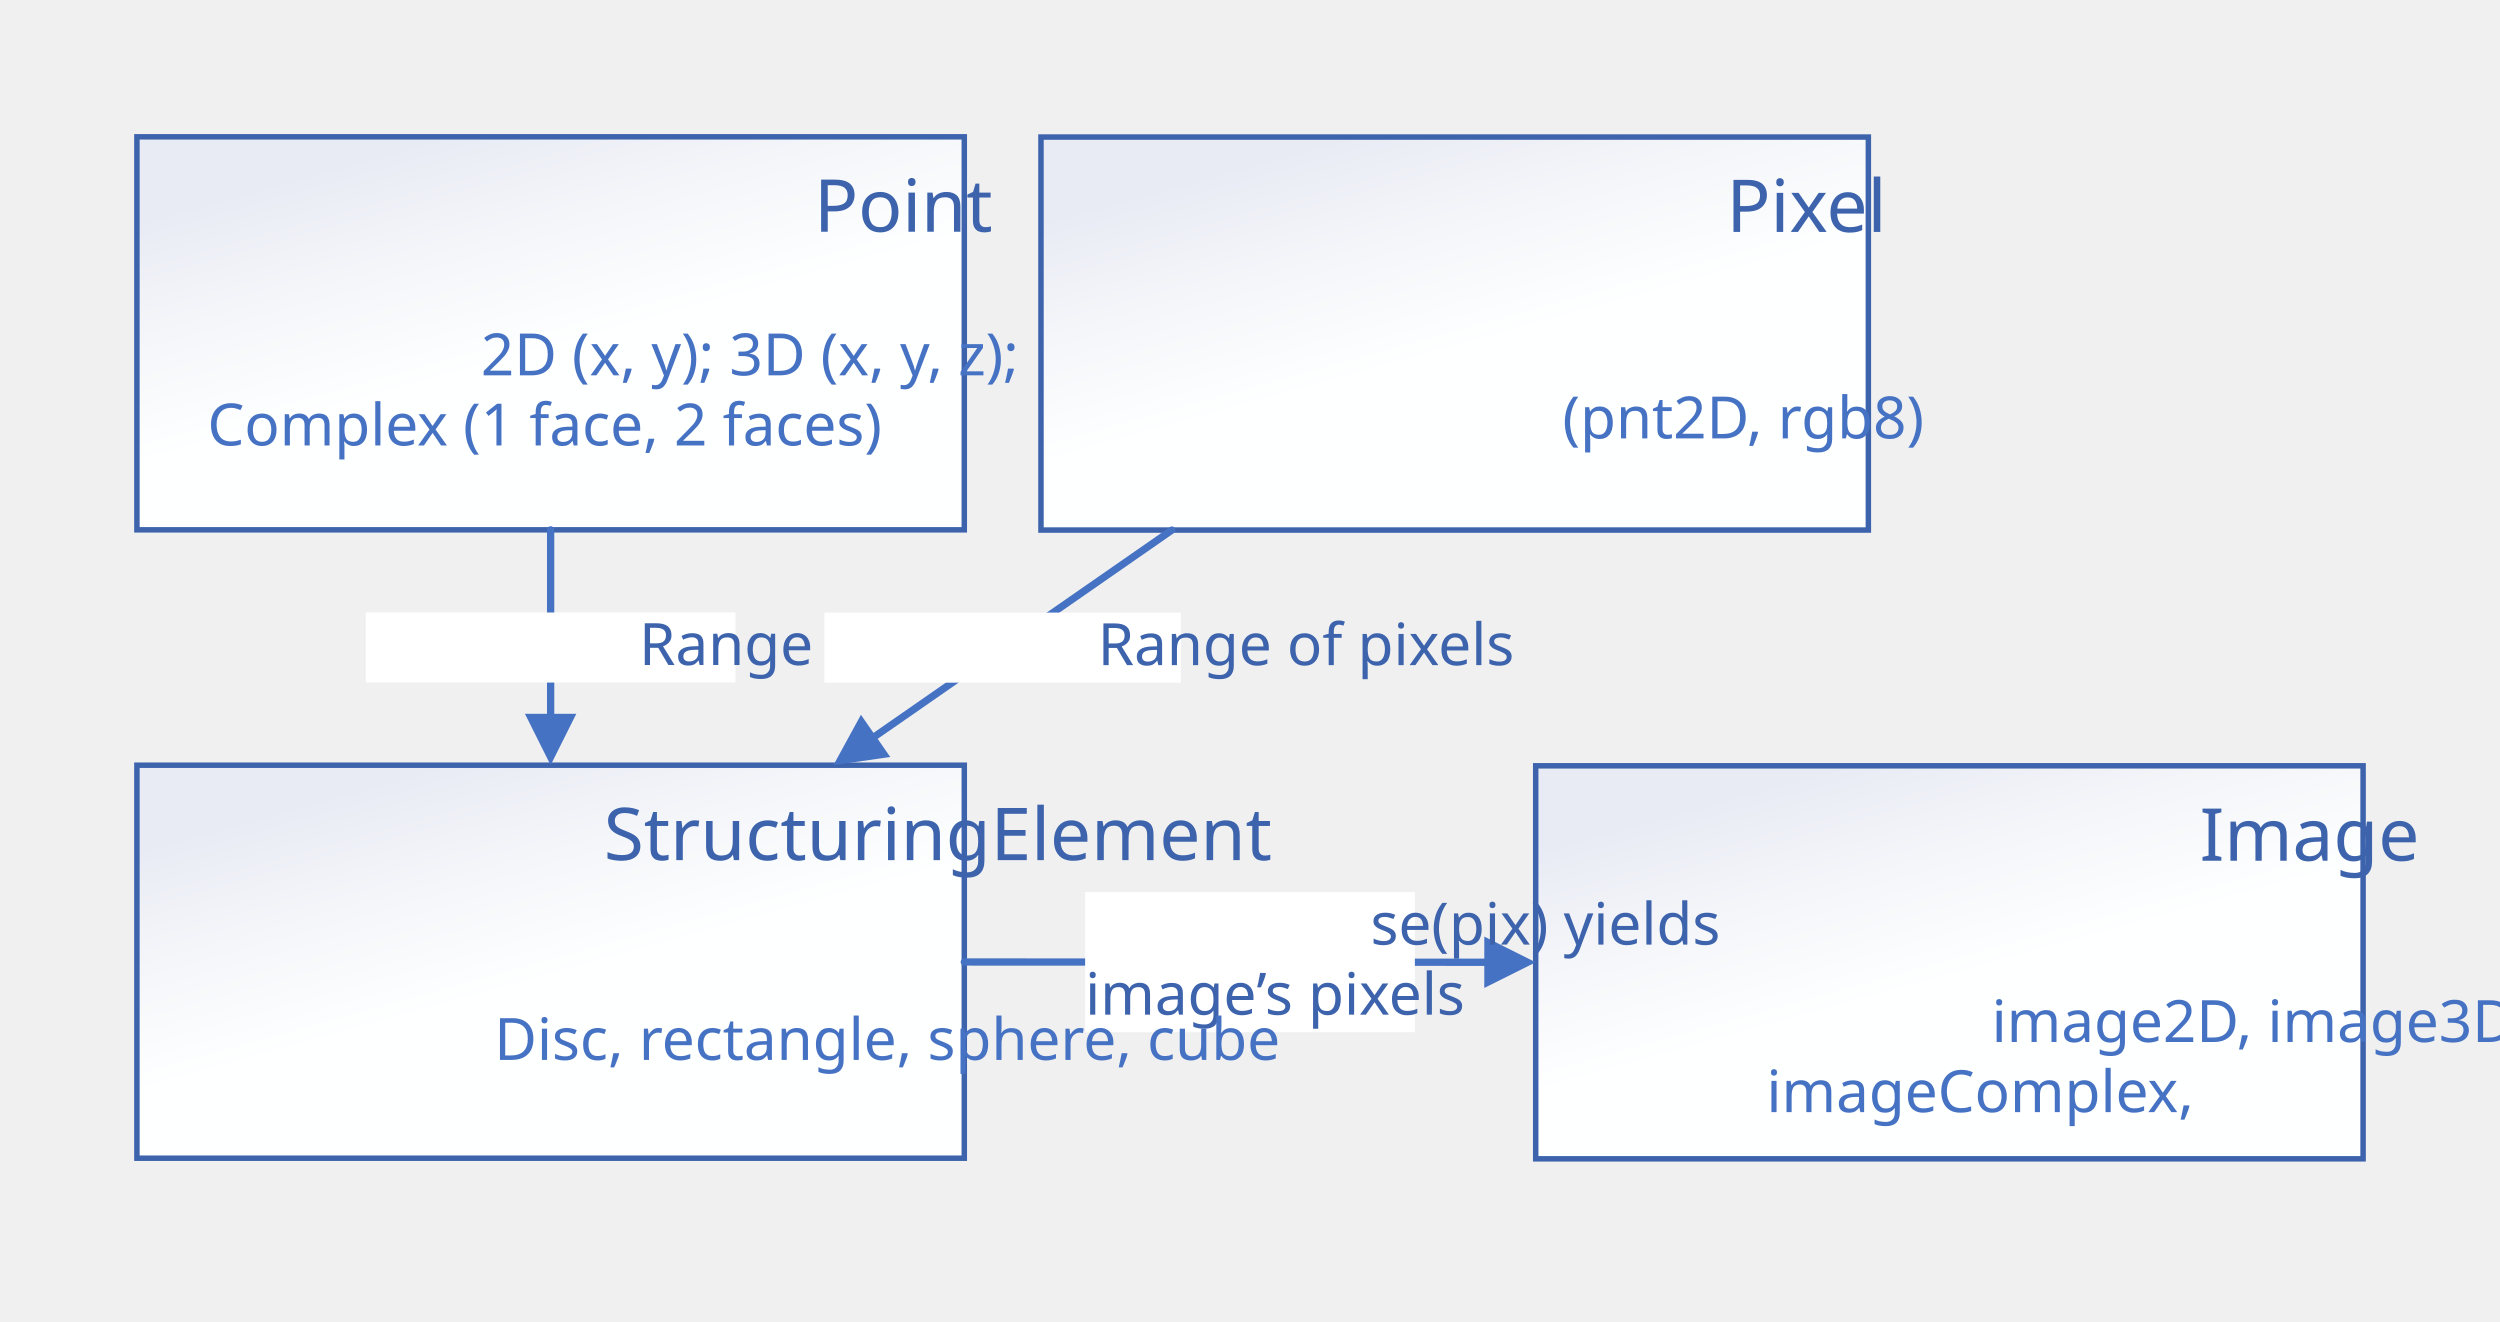
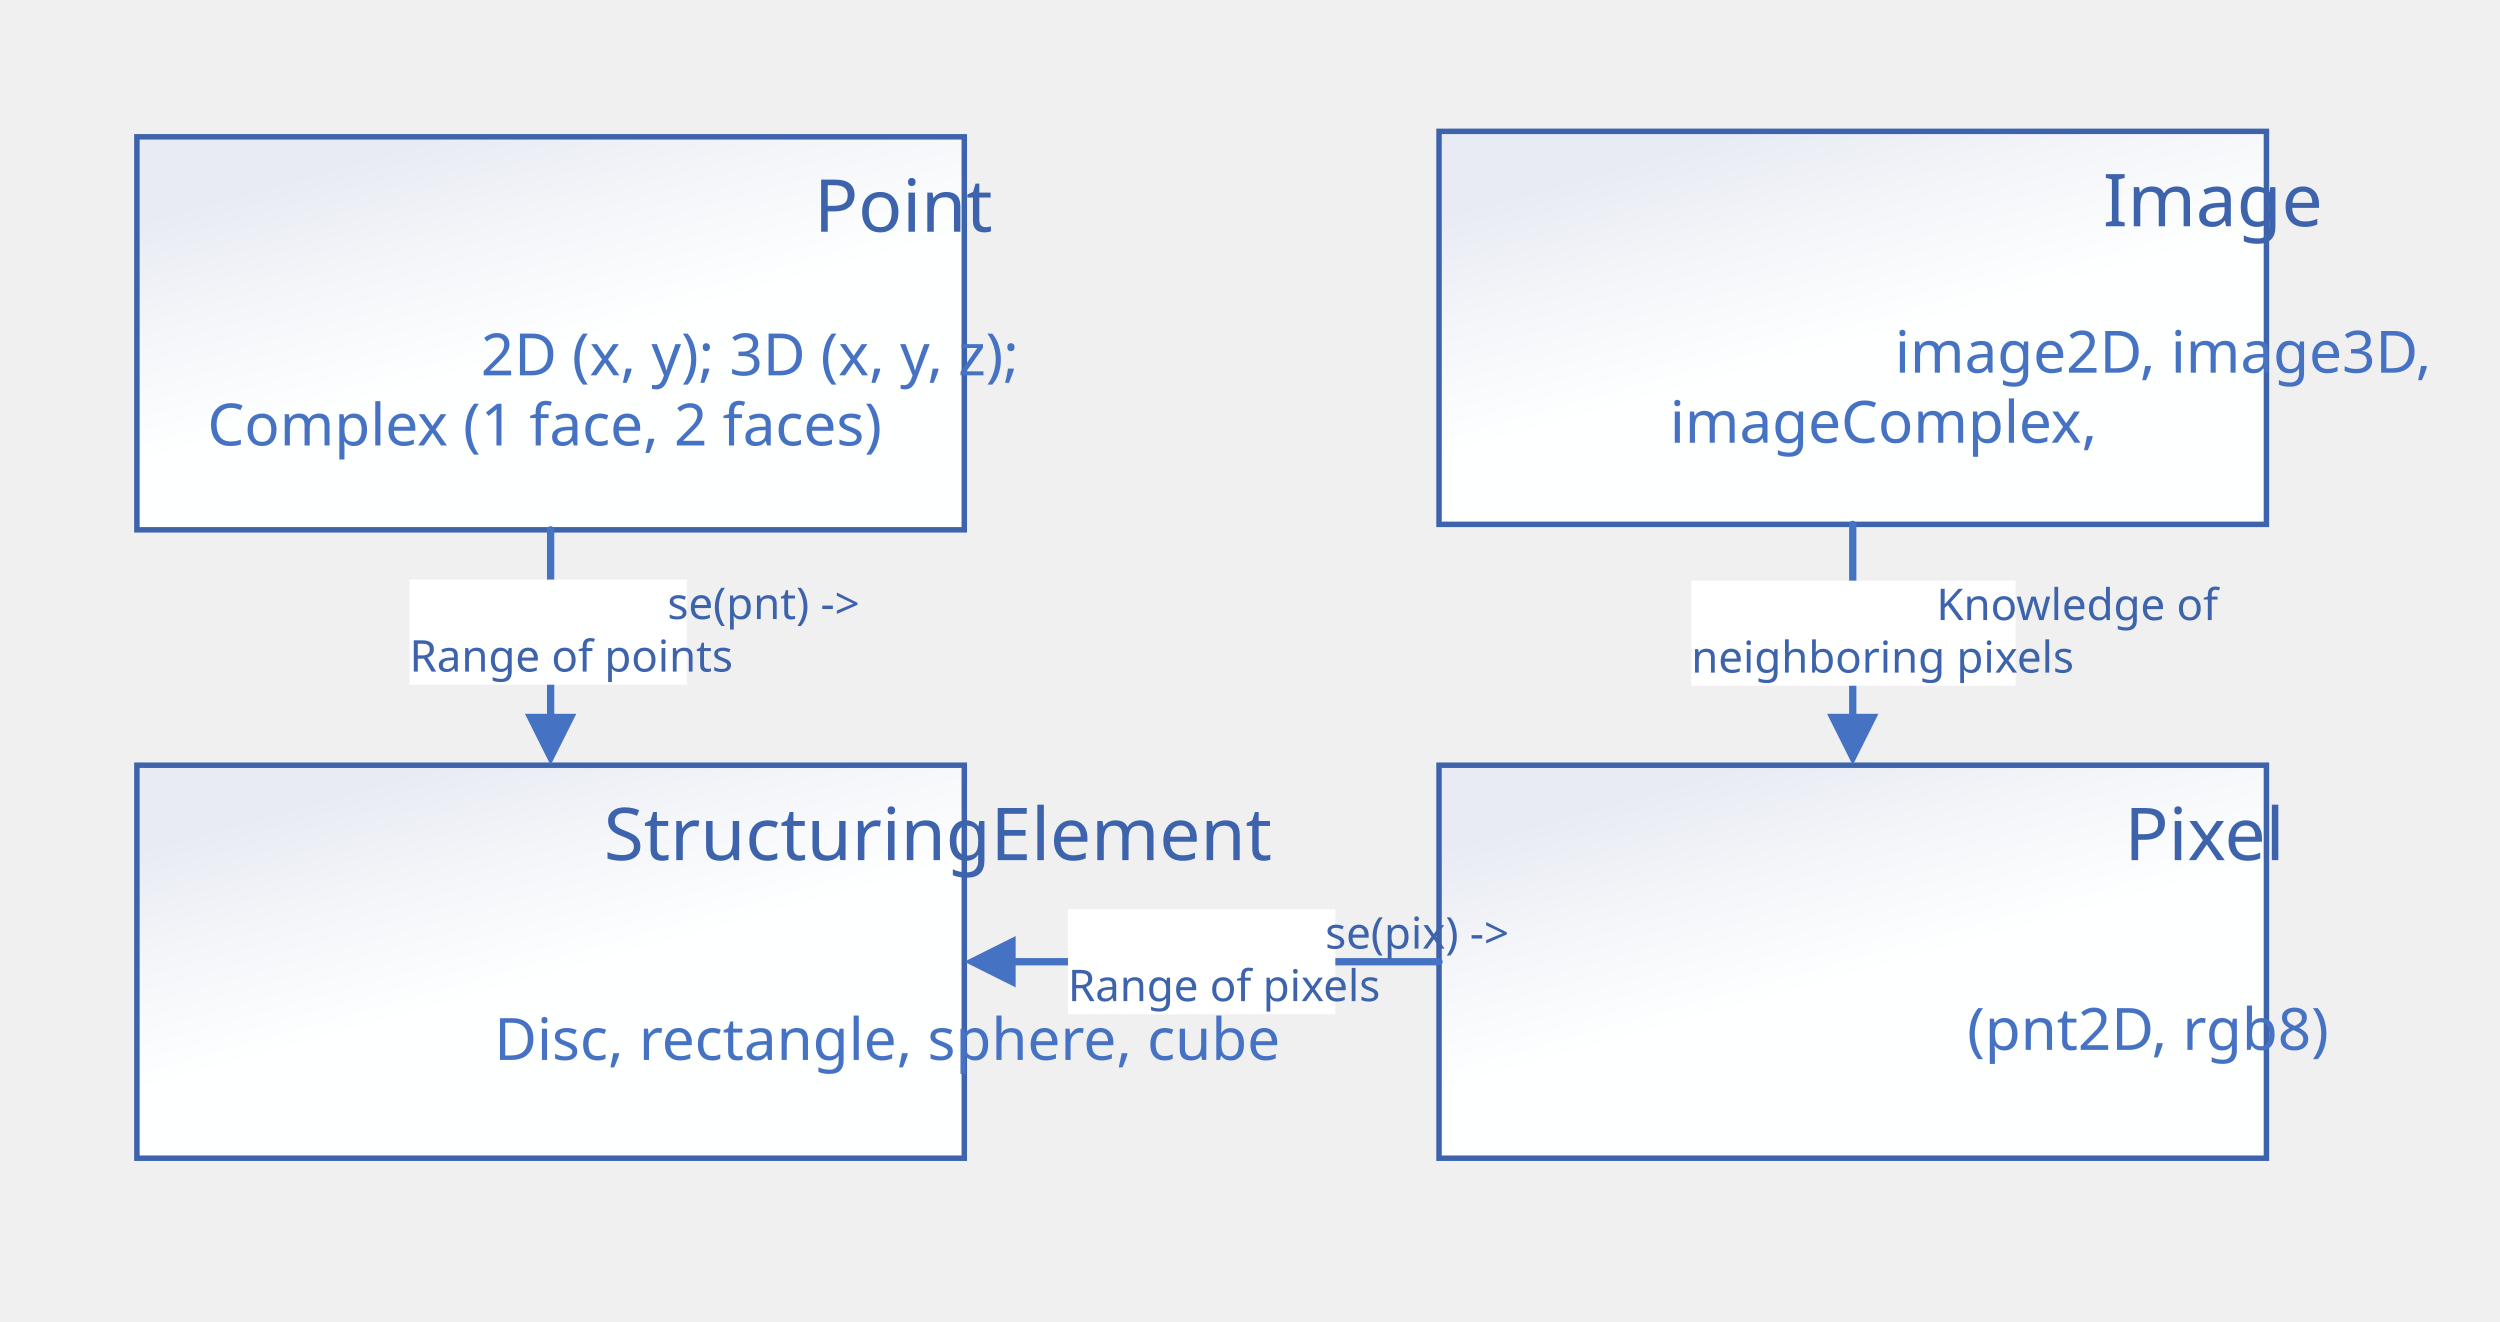
<svg xmlns="http://www.w3.org/2000/svg" xmlns:ns1="http://schemas.microsoft.com/visio/2003/SVGExtensions/" xmlns:xlink="http://www.w3.org/1999/xlink" width="4.758in" height="2.516in" viewBox="0 0 342.577 181.165" xml:space="preserve" color-interpolation-filters="sRGB" class="st10">
  <ns1:documentProperties ns1:langID="1036" ns1:metric="true" ns1:viewMarkup="false">
    <ns1:userDefs>
      <ns1:ud ns1:nameU="msvSubprocessMaster" ns1:prompt="" ns1:val="VT4(Rectangle)" />
      <ns1:ud ns1:nameU="msvNoAutoConnect" ns1:val="VT0(1):26" />
    </ns1:userDefs>
  </ns1:documentProperties>
  <style type="text/css">
	
		.st1 {fill:url(#grad0-4);stroke:#3c63ac;stroke-width:0.75}
		.st2 {fill:#3c63ac;font-family:Calibri;font-size:0.833em}
		.st3 {fill:none;stroke:none;stroke-width:0.25}
		.st4 {fill:#4672c4;font-family:Calibri;font-size:0.667em}
		.st5 {font-size:1em}
- 		.st6 {marker-end:url(#mrkr4-27);stroke:#4672c4;stroke-linecap:round;stroke-linejoin:round;stroke-width:1}
+ 		.st6 {marker-end:url(#mrkr4-30);stroke:#4672c4;stroke-linecap:round;stroke-linejoin:round;stroke-width:1}
		.st7 {fill:#4672c4;fill-opacity:1;stroke:#4672c4;stroke-opacity:1;stroke-width:0.284}
		.st8 {fill:#ffffff;stroke:none;stroke-linecap:butt;stroke-width:7.2}
- 		.st9 {fill:#3c63ac;font-family:Calibri;font-size:0.667em}
+ 		.st9 {fill:#3c63ac;font-family:Calibri;font-size:0.5em}
		.st10 {fill:none;fill-rule:evenodd;font-size:12px;overflow:visible;stroke-linecap:square;stroke-miterlimit:3}
	
	</style>
  <defs id="Patterns_And_Gradients">
    <linearGradient id="grad0-4" x1="0" y1="0" x2="1" y2="0" gradientTransform="rotate(60 0.5 0.5)">
      <stop offset="0" stop-color="#e8ebf4" stop-opacity="1" />
      <stop offset="0.24" stop-color="#f4f5f9" stop-opacity="1" />
      <stop offset="0.54" stop-color="#feffff" stop-opacity="1" />
    </linearGradient>
  </defs>
  <defs id="Markers">
    <g id="lend4">
      <path d="M 2 1 L 0 0 L 2 -1 L 2 1 " style="stroke:none" />
    </g>
-     <marker id="mrkr4-27" class="st7" ns1:arrowType="4" ns1:arrowSize="2" ns1:setback="7.04" refX="-7.04" orient="auto" markerUnits="strokeWidth" overflow="visible">
+     <marker id="mrkr4-30" class="st7" ns1:arrowType="4" ns1:arrowSize="2" ns1:setback="7.04" refX="-7.04" orient="auto" markerUnits="strokeWidth" overflow="visible">
      <use xlink:href="#lend4" transform="scale(-3.52,-3.52) " />
    </marker>
  </defs>
  <g ns1:mID="0" ns1:index="1" ns1:groupContext="foregroundPage">
    <ns1:userDefs>
      <ns1:ud ns1:nameU="msvThemeOrder" ns1:val="VT0(0):26" />
    </ns1:userDefs>
    <ns1:pageProperties ns1:drawingScale="0.0393701" ns1:pageScale="0.0393701" ns1:drawingUnits="24" ns1:shadowOffsetX="8.50394" ns1:shadowOffsetY="-8.50394" />
    <ns1:layer ns1:name="Lien" ns1:index="0" />
-     <g id="shape3-1" ns1:mID="3" ns1:groupContext="shape" transform="translate(210.441,-22.3602)">
+     <g id="shape3-1" ns1:mID="3" ns1:groupContext="shape" transform="translate(197.193,-109.307)">
      <ns1:userDefs>
        <ns1:ud ns1:nameU="visVersion" ns1:val="VT0(15):26" />
        <ns1:ud ns1:nameU="visMasterStencil" ns1:prompt="" ns1:val="VT4(Basic_M.vssx)" />
      </ns1:userDefs>
      <ns1:textBlock ns1:margins="rect(4,4,4,4)" ns1:tabSpace="42.5197" ns1:verticalAlign="0" />
      <ns1:textRect cx="56.693" cy="154.236" width="113.39" height="53.858" />
      <rect x="0" y="127.307" width="113.386" height="53.858" class="st1" />
      <text x="44.2" y="140.31" class="st2" ns1:langID="1036">
        <ns1:paragraph ns1:horizAlign="1" />
        <ns1:tabList />Image</text>
    </g>
    <g id="shape8-6" ns1:mID="8" ns1:groupContext="shape" transform="translate(18.75,-22.4429)">
      <ns1:userDefs>
        <ns1:ud ns1:nameU="visVersion" ns1:val="VT0(15):26" />
        <ns1:ud ns1:nameU="visMasterStencil" ns1:prompt="" ns1:val="VT4(Basic_M.vssx)" />
      </ns1:userDefs>
      <ns1:textBlock ns1:margins="rect(4,4,4,4)" ns1:tabSpace="42.5197" ns1:verticalAlign="0" />
      <ns1:textRect cx="56.693" cy="154.236" width="113.39" height="53.858" />
      <rect x="0" y="127.307" width="113.386" height="53.858" class="st1" />
      <text x="17.2" y="140.31" class="st2" ns1:langID="1036">
        <ns1:paragraph ns1:horizAlign="1" />
        <ns1:tabList />StructuringElement</text>
    </g>
-     <g id="shape9-10" ns1:mID="9" ns1:groupContext="shape" transform="translate(217.527,-18.25)">
+     <g id="shape9-10" ns1:mID="9" ns1:groupContext="shape" transform="translate(213.83,-113.386)">
      <ns1:textBlock ns1:margins="rect(4,4,4,4)" ns1:tabSpace="42.5197" />
-       <ns1:textRect cx="49.606" cy="163.449" width="99.22" height="35.433" />
-       <rect x="0" y="145.732" width="99.213" height="35.433" class="st3" />
-       <text x="17.93" y="161.05" class="st4" ns1:langID="1036">
+       <ns1:textRect cx="40.055" cy="166.86" width="80.12" height="28.611" />
+       <rect x="0" y="152.555" width="80.11" height="28.611" class="st3" />
+       <text x="8.37" y="164.46" class="st4" ns1:langID="1036">
        <ns1:paragraph ns1:horizAlign="1" />
-         <ns1:tabList />image2D, image3D, <tspan x="24.53" dy="1.2em" class="st5">imageComplex, </tspan>
+         <ns1:tabList />image2D, image3D, <tspan x="14.98" dy="1.2em" class="st5">imageComplex, </tspan>
      </text>
    </g>
    <g id="shape26-14" ns1:mID="26" ns1:groupContext="shape" transform="translate(18.75,-108.557)">
      <ns1:userDefs>
        <ns1:ud ns1:nameU="visVersion" ns1:val="VT0(15):26" />
        <ns1:ud ns1:nameU="visMasterStencil" ns1:prompt="" ns1:val="VT4(Basic_M.vssx)" />
      </ns1:userDefs>
      <ns1:textBlock ns1:margins="rect(4,4,4,4)" ns1:tabSpace="42.5197" ns1:verticalAlign="0" />
      <ns1:textRect cx="56.693" cy="154.236" width="113.39" height="53.858" />
      <rect x="0" y="127.307" width="113.386" height="53.858" class="st1" />
      <text x="46.02" y="140.31" class="st2" ns1:langID="1036">
        <ns1:paragraph ns1:horizAlign="1" />
        <ns1:tabList />Point</text>
    </g>
    <g id="shape27-18" ns1:mID="27" ns1:groupContext="shape" transform="translate(24.4193,-118.821)">
      <ns1:textBlock ns1:margins="rect(4,4,4,4)" ns1:tabSpace="42.5197" />
      <ns1:textRect cx="51.024" cy="172.661" width="102.05" height="17.008" />
      <rect x="0" y="164.158" width="102.047" height="17.008" class="st3" />
      <text x="4" y="170.26" class="st4" ns1:langID="1036">
        <ns1:paragraph />
        <ns1:tabList />2D (x, y); 3D (x, y, z); <tspan x="4" dy="1.2em" class="st5">Complex (1 face, 2 faces)</tspan>
      </text>
    </g>
-     <g id="shape32-22" ns1:mID="32" ns1:groupContext="shape" ns1:layerMember="0" transform="translate(132.136,-56.4)">
-       <ns1:textBlock ns1:margins="rect(4,4,4,4)" ns1:tabSpace="42.5197" />
-       <ns1:textRect cx="39.153" cy="188.252" width="55" height="27.203" />
-       <path d="M0 188.23 L71.26 188.27" class="st6" />
-       <rect ns1:rectContext="textBkgnd" x="16.559" y="178.652" width="45.187" height="19.2" class="st8" />
-       <text x="18.21" y="185.85" class="st9" ns1:langID="1036">
-         <ns1:paragraph ns1:horizAlign="1" />
-         <ns1:tabList />se(pix) yields<ns1:newlineChar />
-         <tspan x="16.56" dy="1.2em" class="st5">image</tspan>’s pixels</text>
-     </g>
-     <g id="shape34-31" ns1:mID="34" ns1:groupContext="shape" transform="translate(26.2618,-29.813)">
+     <g id="shape34-22" ns1:mID="34" ns1:groupContext="shape" transform="translate(26.2618,-29.813)">
      <ns1:textBlock ns1:margins="rect(4,4,4,4)" ns1:tabSpace="42.5197" />
      <ns1:textRect cx="51.024" cy="172.661" width="102.05" height="17.008" />
      <rect x="0" y="164.158" width="102.047" height="17.008" class="st3" />
      <text x="4" y="175.06" class="st4" ns1:langID="1036">
        <ns1:paragraph />
        <ns1:tabList />Disc, rectangle, sphere, cube</text>
    </g>
-     <g id="shape39-34" ns1:mID="39" ns1:groupContext="shape" ns1:layerMember="0" transform="translate(68.3563,-108.557)">
+     <g id="shape39-25" ns1:mID="39" ns1:groupContext="shape" ns1:layerMember="0" transform="translate(68.3563,-108.557)">
      <ns1:textBlock ns1:margins="rect(4,4,4,4)" ns1:tabSpace="42.5197" />
-       <ns1:textRect cx="7.087" cy="197.293" width="60.49" height="17.604" />
+       <ns1:textRect cx="6.762" cy="195.187" width="47.37" height="22.403" />
      <path d="M7.09 181.17 L7.09 206.38" class="st6" />
-       <rect ns1:rectContext="textBkgnd" x="-18.249" y="192.494" width="50.671" height="9.6" class="st8" />
-       <text x="-18.25" y="199.69" class="st9" ns1:langID="1036">
+       <rect ns1:rectContext="textBkgnd" x="-12.24" y="187.987" width="38.004" height="14.4" class="st8" />
+       <text x="-4.97" y="193.39" class="st9" ns1:langID="1036">
        <ns1:paragraph ns1:horizAlign="1" />
-         <ns1:tabList />Range of points</text>
+         <ns1:tabList />se(pnt) -&gt;<ns1:newlineChar />
+         <tspan x="-12.24" dy="1.2em" class="st5">Range of points</tspan>
+       </text>
    </g>
-     <g id="shape40-41" ns1:mID="40" ns1:groupContext="shape" transform="translate(142.643,-108.526)">
+     <g id="shape40-34" ns1:mID="40" ns1:groupContext="shape" transform="translate(197.193,-22.4429)">
      <ns1:userDefs>
        <ns1:ud ns1:nameU="visVersion" ns1:val="VT0(15):26" />
        <ns1:ud ns1:nameU="visMasterStencil" ns1:prompt="" ns1:val="VT4(Basic_M.vssx)" />
      </ns1:userDefs>
      <ns1:textBlock ns1:margins="rect(4,4,4,4)" ns1:tabSpace="42.5197" ns1:verticalAlign="0" />
      <ns1:textRect cx="56.693" cy="154.236" width="113.39" height="53.858" />
      <rect x="0" y="127.307" width="113.386" height="53.858" class="st1" />
      <text x="47.16" y="140.31" class="st2" ns1:langID="1036">
        <ns1:paragraph ns1:horizAlign="1" />
        <ns1:tabList />Pixel</text>
    </g>
-     <g id="shape41-45" ns1:mID="41" ns1:groupContext="shape" transform="translate(148.819,-113.559)">
+     <g id="shape41-38" ns1:mID="41" ns1:groupContext="shape" transform="translate(204.279,-29.7638)">
      <ns1:textBlock ns1:margins="rect(4,4,4,4)" ns1:tabSpace="42.5197" />
      <ns1:textRect cx="49.606" cy="171.244" width="99.22" height="19.843" />
      <rect x="0" y="161.323" width="99.213" height="19.843" class="st3" />
      <text x="27.84" y="173.64" class="st4" ns1:langID="1036">
        <ns1:paragraph ns1:horizAlign="1" />
        <ns1:tabList />(pnt2D, rgb8)</text>
    </g>
-     <g id="shape42-48" ns1:mID="42" ns1:groupContext="shape" ns1:layerMember="0" transform="translate(160.579,-108.526)">
+     <g id="shape42-41" ns1:mID="42" ns1:groupContext="shape" ns1:layerMember="0" transform="translate(197.193,-42.2854)">
      <ns1:textBlock ns1:margins="rect(4,4,4,4)" ns1:tabSpace="42.5197" />
-       <ns1:textRect cx="-23.19" cy="197.278" width="58.67" height="17.604" />
-       <path d="M0 181.17 L-40.6 209.37" class="st6" />
-       <rect ns1:rectContext="textBkgnd" x="-47.615" y="192.478" width="48.851" height="9.6" class="st8" />
-       <text x="-47.62" y="199.68" class="st9" ns1:langID="1036">
+       <ns1:textRect cx="-32.529" cy="174.079" width="46" height="22.403" />
+       <path d="M0 174.08 L-58.02 174.08" class="st6" />
+       <rect ns1:rectContext="textBkgnd" x="-50.847" y="166.879" width="36.638" height="14.4" class="st8" />
+       <text x="-43.67" y="172.28" class="st9" ns1:langID="1036">
        <ns1:paragraph ns1:horizAlign="1" />
-         <ns1:tabList />Range of pixels</text>
+         <ns1:tabList />se(pix) -&gt;<ns1:newlineChar />
+         <tspan x="-50.85" dy="1.2em" class="st5">Range of pixels</tspan>
+       </text>
+     </g>
+     <g id="shape43-49" ns1:mID="43" ns1:groupContext="shape" ns1:layerMember="0" transform="translate(246.799,-109.307)">
+       <ns1:textBlock ns1:margins="rect(4,4,4,4)" ns1:tabSpace="42.5197" />
+       <ns1:textRect cx="7.185" cy="196.079" width="53.81" height="22.403" />
+       <path d="M7.09 181.17 L7.09 207.13" class="st6" />
+       <rect ns1:rectContext="textBkgnd" x="-15.037" y="188.879" width="44.446" height="14.4" class="st8" />
+       <text x="-9.51" y="194.28" class="st9" ns1:langID="1036">
+         <ns1:paragraph ns1:horizAlign="1" />
+         <ns1:tabList />Knowledge of<ns1:newlineChar />
+         <tspan x="-15.04" dy="1.2em" class="st5">neighboring pixels</tspan>
+       </text>
    </g>
  </g>
</svg>
